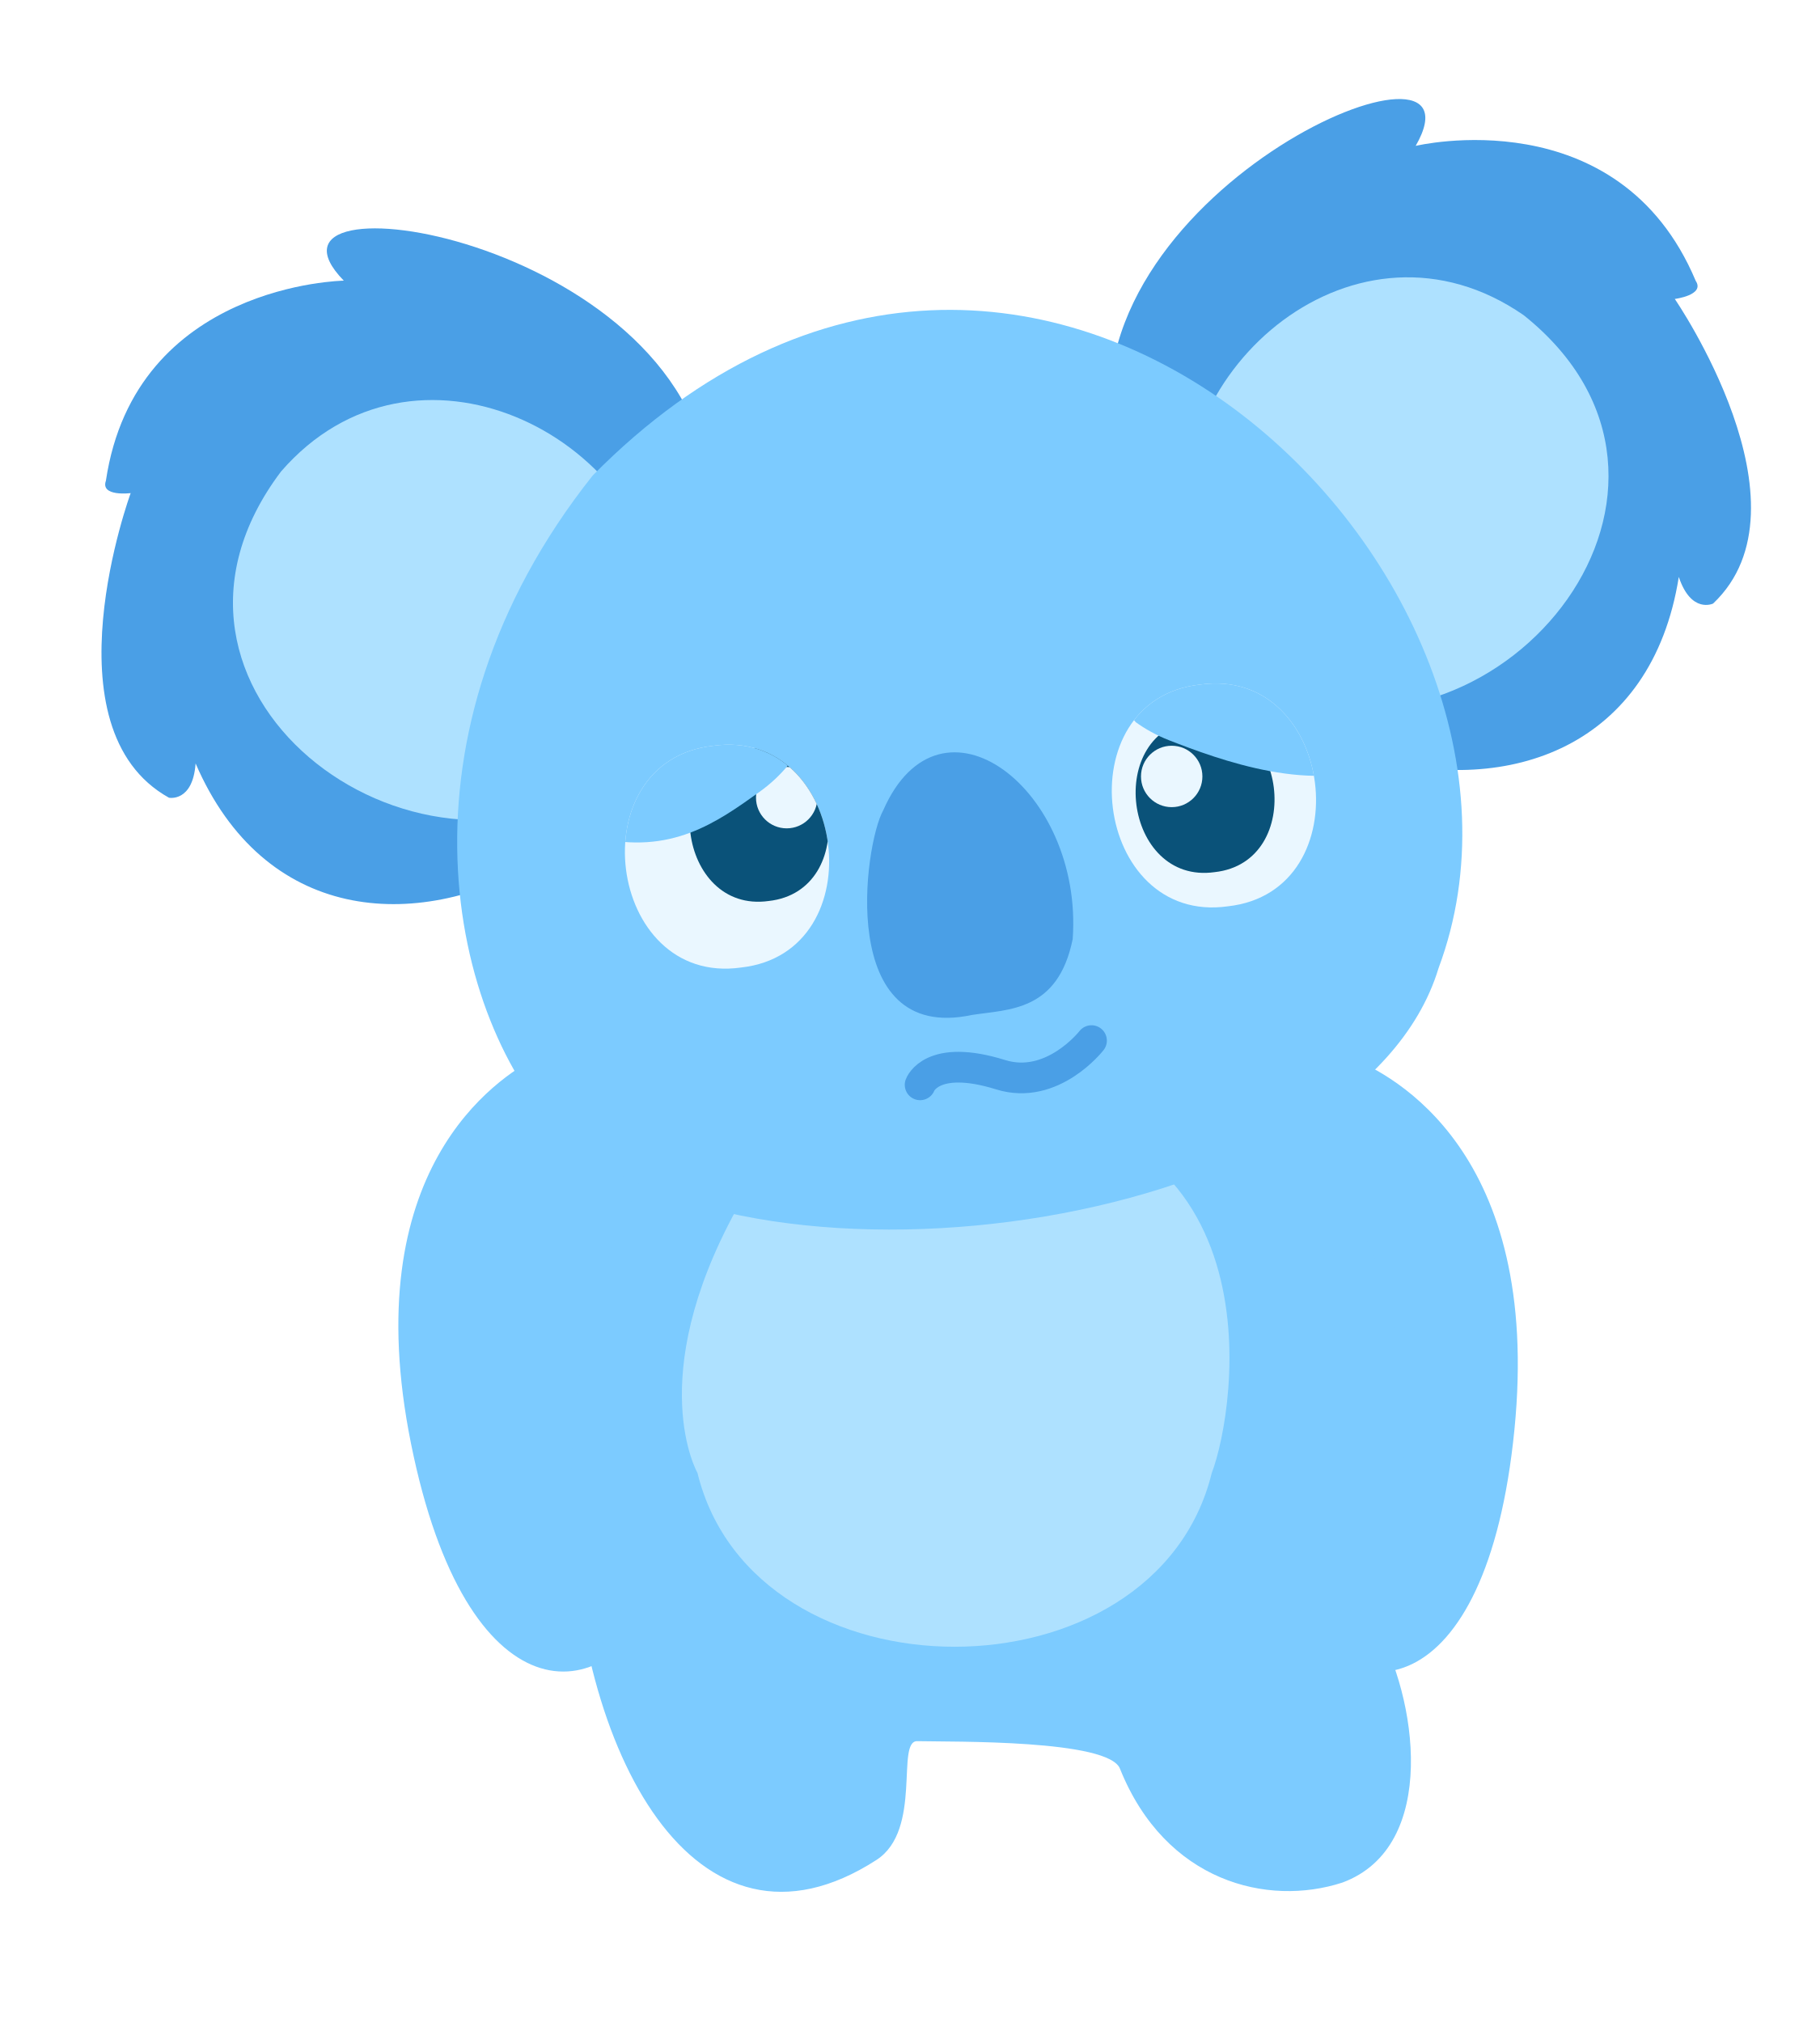
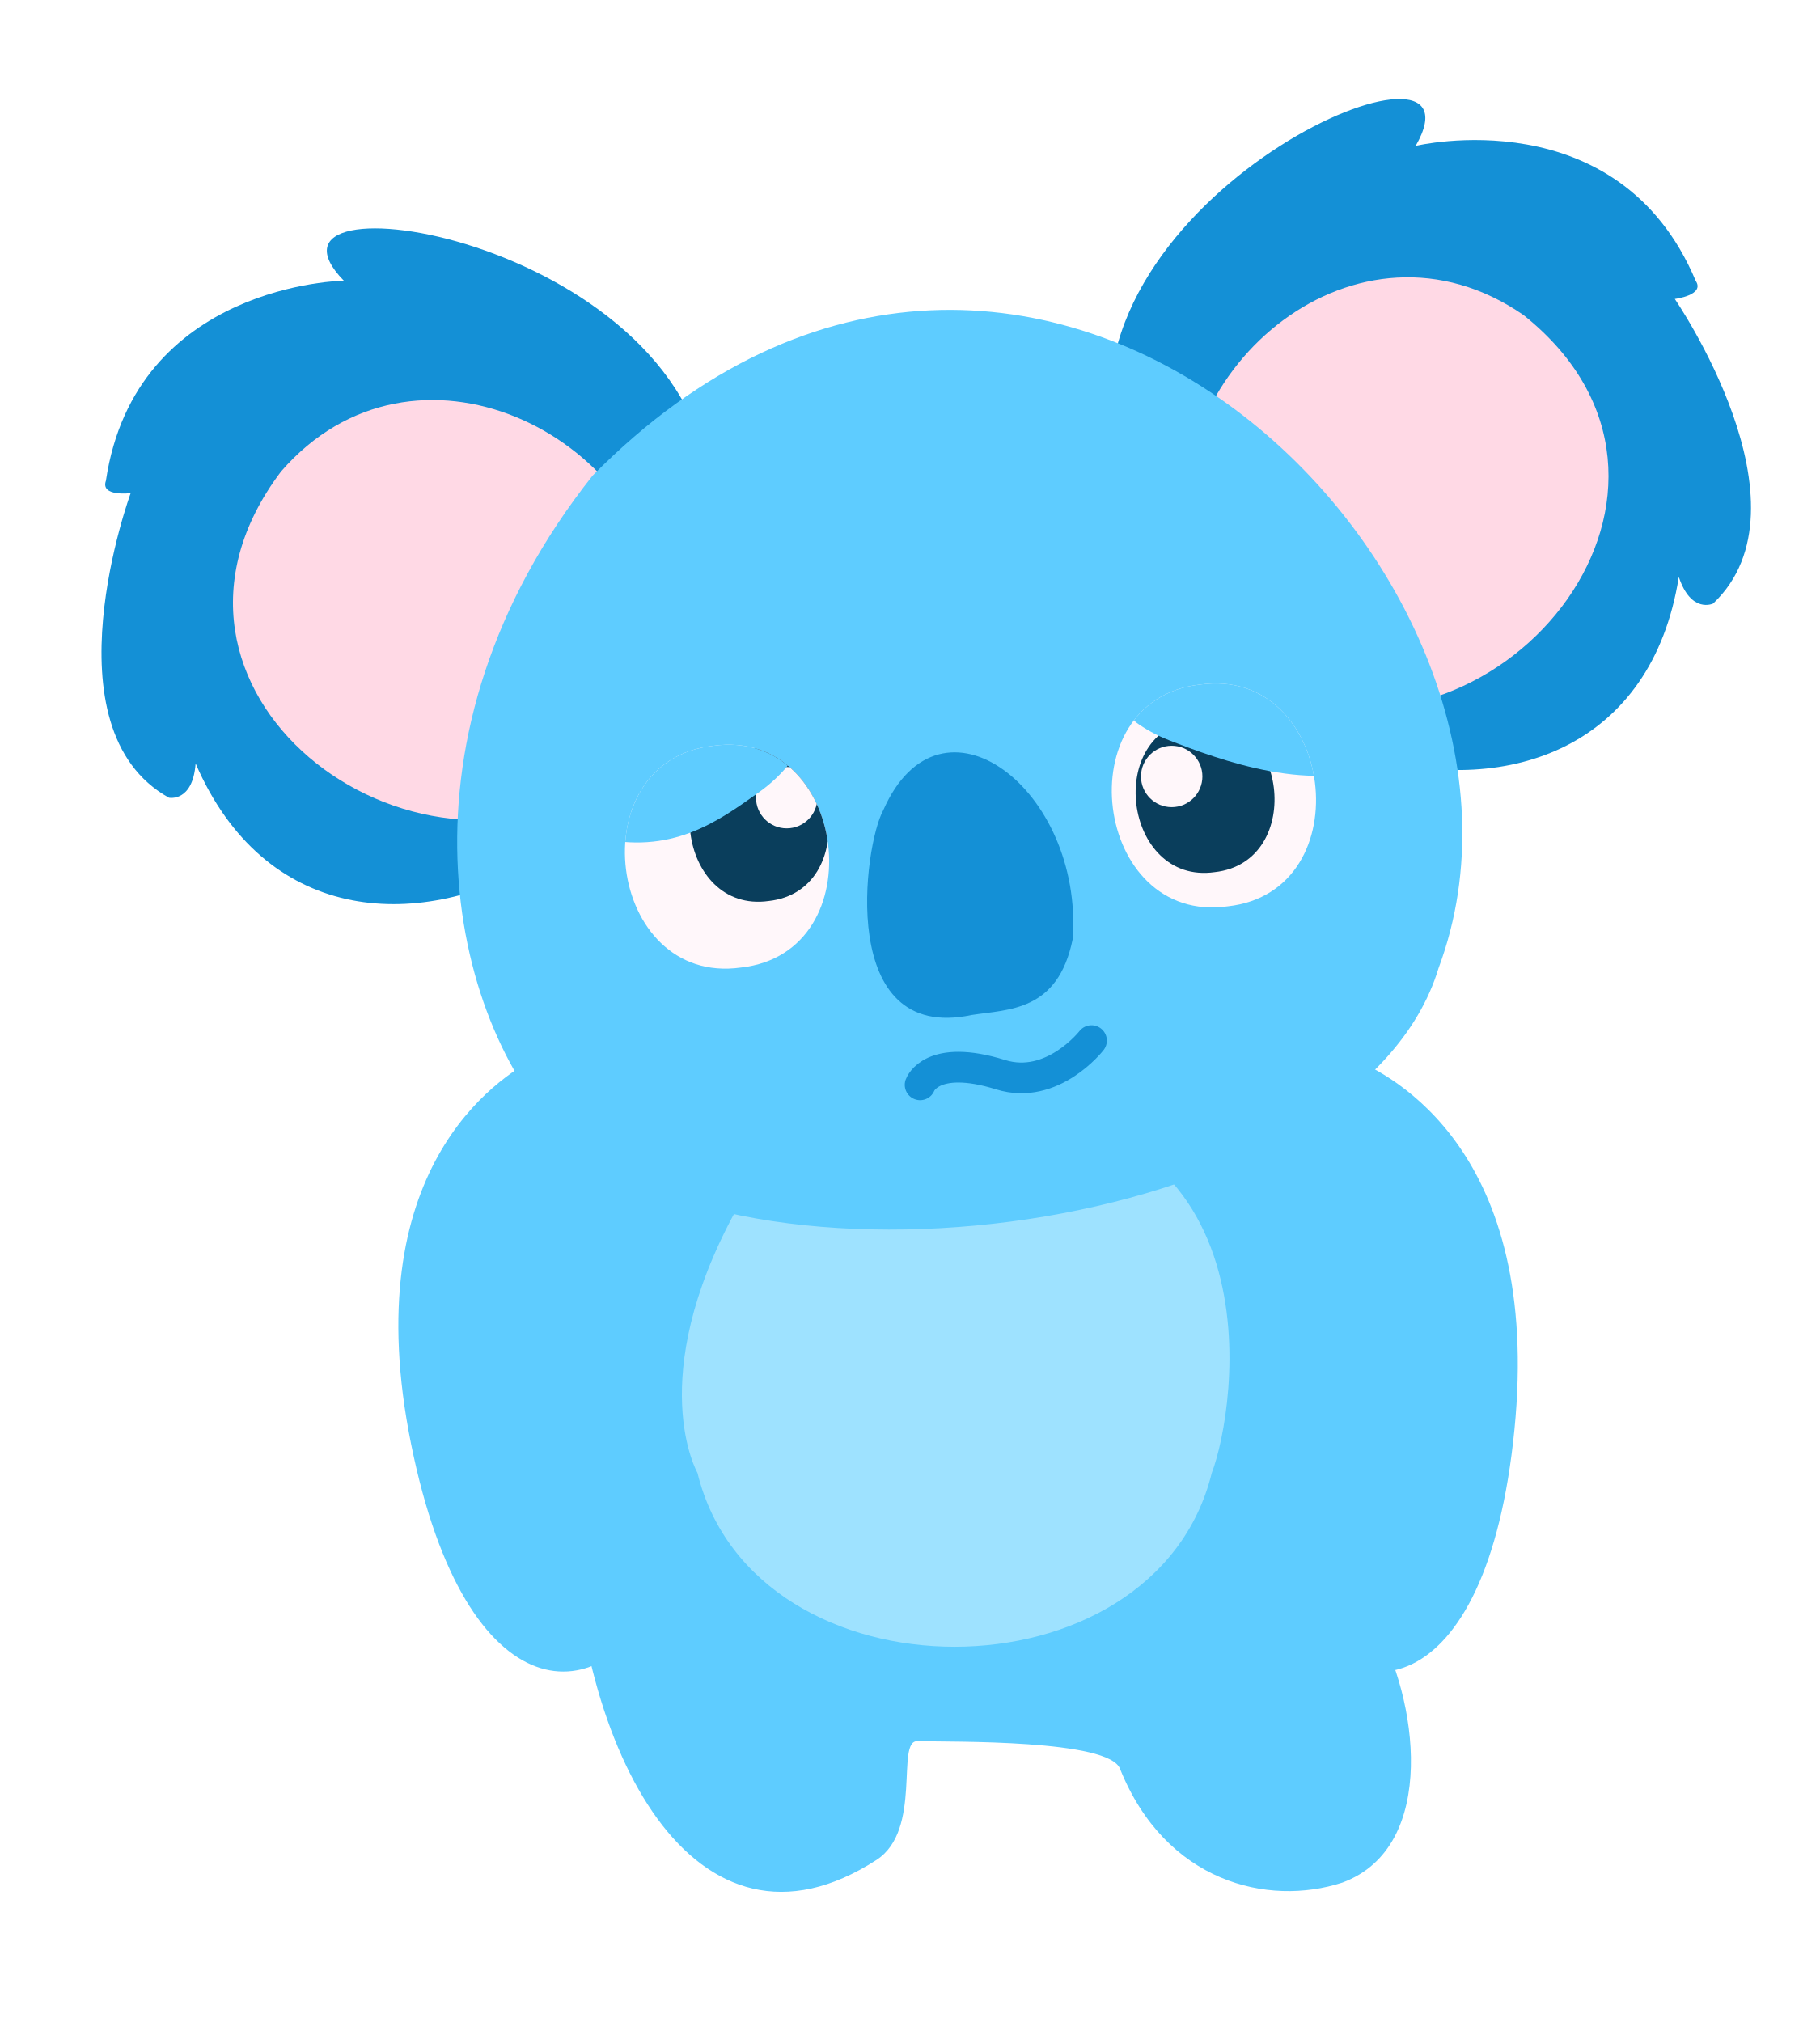
<svg xmlns="http://www.w3.org/2000/svg" id="koala_pose_confused" width="1080" height="1200" viewBox="0 0 1080 1200">
  <defs>
    <clipPath id="clippath">
      <path id="mask_R" d="M439.7,574.2c-79.79,11.25-96.64-122.74-16.55-131.59,79.79-11.25,96.64,122.74,16.55,131.59Z" fill="none" />
    </clipPath>
    <clipPath id="clippath-1">
      <path id="mask_L" d="M728.62,537.87c80.09-8.86,63.24-142.84-16.55-131.59-80.09,8.86-63.24,142.84,16.55,131.59Z" fill="none" />
    </clipPath>
  </defs>
  <g id="body_group">
-     <path id="arm_R" d="M318.86,627.35c-24.27,12.56-107.75,66.99-74.94,229.52,32.81,162.53,115.23,160.92,148.84,87.11,33.61-73.81-13.22-348.03-73.9-316.63Z" fill="#7ccbff" />
-     <path id="arm_L" d="M801.2,627.69c25.41,10.08,113.9,55.91,97.46,220.9-16.44,164.99-98.61,171.61-139.41,101.52-40.8-70.09-21.56-347.61,41.96-322.42Z" fill="#7ccbff" />
-     <path id="body" d="M568.25,601.85c-331.95-34.08-263.54,641.1-48.16,501.98,27.55-17.79,11.24-71.07,24.35-70.5,20.58.48,114.23-1.11,120.26,16.6,26.99,66.95,87.53,81.79,131.89,67.32,57.75-21.38,44.05-111.02,19.64-152.45,59.67-211.43-40.41-368.57-247.97-362.95Z" fill="#7ccbff" />
-     <path id="belly_patch" d="M719.08,874.12c-33.7,137.51-271.49,137.64-305.2,0,0,0-31.89-55.52,22.78-155.73,0,0,31.89-63.77,129.82-63.77,196.32-1.46,166.91,182.36,152.6,219.52Z" fill="#aee1ff" />
+     <path id="arm_R" d="M318.86,627.35c-24.27,12.56-107.75,66.99-74.94,229.52,32.81,162.53,115.23,160.92,148.84,87.11,33.61-73.81-13.22-348.03-73.9-316.63Z" fill="#5ECCFF" />
+     <path id="arm_L" d="M801.2,627.69c25.41,10.08,113.9,55.91,97.46,220.9-16.44,164.99-98.61,171.61-139.41,101.52-40.8-70.09-21.56-347.61,41.96-322.42Z" fill="#5ECCFF" />
+     <path id="body" d="M568.25,601.85c-331.95-34.08-263.54,641.1-48.16,501.98,27.55-17.79,11.24-71.07,24.35-70.5,20.58.48,114.23-1.11,120.26,16.6,26.99,66.95,87.53,81.79,131.89,67.32,57.75-21.38,44.05-111.02,19.64-152.45,59.67-211.43-40.41-368.57-247.97-362.95Z" fill="#5ECCFF" />
+     <path id="belly_patch" d="M719.08,874.12c-33.7,137.51-271.49,137.64-305.2,0,0,0-31.89-55.52,22.78-155.73,0,0,31.89-63.77,129.82-63.77,196.32-1.46,166.91,182.36,152.6,219.52Z" fill="#9EE2FF" />
  </g>
  <g id="head_group">
    <g id="ears">
      <g id="ear_base_R">
-         <path id="ear_R" d="M421.02,286.19c-16.8-146.41-281.32-185.72-217.02-119.63,0,0-123.73,1.79-141.16,118.76-3.38,9.61,14.7,7.33,14.7,7.33,0,0-51.31,139.59,22.73,180.78,0,0,14.13,2.81,15.8-20.35,81.47,188.55,357.26,25.02,304.95-166.89Z" fill="#4a9fe6" />
-         <path id="ear_light_R" d="M362.21,463.15c-118.92,78.64-292.89-54.15-195.45-183.32,78.75-90.81,216.66-22.76,226.97,81.15,4.68,39.45,1.02,83.12-31.51,102.18Z" fill="#aee1ff" />
+         <path id="ear_R" d="M421.02,286.19c-16.8-146.41-281.32-185.72-217.02-119.63,0,0-123.73,1.79-141.16,118.76-3.38,9.61,14.7,7.33,14.7,7.33,0,0-51.31,139.59,22.73,180.78,0,0,14.13,2.81,15.8-20.35,81.47,188.55,357.26,25.02,304.95-166.89Z" fill="#1490D6" />
+         <path id="ear_light_R" d="M362.21,463.15c-118.92,78.64-292.89-54.15-195.45-183.32,78.75-90.81,216.66-22.76,226.97,81.15,4.68,39.45,1.02,83.12-31.51,102.18Z" fill="#FFD9E5" />
      </g>
      <g id="ear_base_L">
-         <path id="ear_L" d="M659.44,256.21c-19.97-146.01,226.58-249.59,180.64-169.64,0,0,120.32-28.9,166.17,80.11,5.66,8.47-12.42,10.74-12.42,10.74,0,0,84.28,122.54,22.73,180.78,0,0-12.99,6.22-20.35-15.8-32.25,202.85-339.94,112.7-336.77-86.19Z" fill="#4a9fe6" />
-         <path id="ear_light_L" d="M760.23,413.1c134.69,46.75,270.36-124.98,143.98-226.01-98.79-68.48-215.55,31.59-199.81,134.81,5.23,39.38,19.59,80.78,55.83,91.19Z" fill="#aee1ff" />
+         <path id="ear_L" d="M659.44,256.21c-19.97-146.01,226.58-249.59,180.64-169.64,0,0,120.32-28.9,166.17,80.11,5.66,8.47-12.42,10.74-12.42,10.74,0,0,84.28,122.54,22.73,180.78,0,0-12.99,6.22-20.35-15.8-32.25,202.85-339.94,112.7-336.77-86.19Z" fill="#1490D6" />
+         <path id="ear_light_L" d="M760.23,413.1c134.69,46.75,270.36-124.98,143.98-226.01-98.79-68.48-215.55,31.59-199.81,134.81,5.23,39.38,19.59,80.78,55.83,91.19Z" fill="#FFD9E5" />
      </g>
    </g>
-     <path id="head" d="M853.67,574.5c-47.14,155.89-402.44,203.79-519.11,100.27-69.24-70.22-104.75-238.96,17.12-392.54,260.03-263.56,588.3,60.86,501.99,292.27Z" fill="#7ccbff" />
+     <path id="head" d="M853.67,574.5c-47.14,155.89-402.44,203.79-519.11,100.27-69.24-70.22-104.75-238.96,17.12-392.54,260.03-263.56,588.3,60.86,501.99,292.27Z" fill="#5ECCFF" />
    <g id="face">
-       <path id="nose" d="M636.55,557.29c-8.76,43.19-38.08,41.65-59.92,45.08-80.36,17.1-63.82-101.22-52.53-121.45,33.96-77.41,118.77-12.25,112.45,76.37Z" fill="#4a9fe6" />
-       <path id="mouth" d="M546,643.82s6.72-18.82,47.78-6.01c30.75,9.6,53.93-20.24,53.93-20.24" fill="none" stroke="#4a9fe6" stroke-linecap="round" stroke-miterlimit="10" stroke-width="18.22" />
+       <path id="nose" d="M636.55,557.29c-8.76,43.19-38.08,41.65-59.92,45.08-80.36,17.1-63.82-101.22-52.53-121.45,33.96-77.41,118.77-12.25,112.45,76.37Z" fill="#1490D6" />
+       <path id="mouth" d="M546,643.82s6.72-18.82,47.78-6.01c30.75,9.6,53.93-20.24,53.93-20.24" fill="none" stroke="#1490D6" stroke-linecap="round" stroke-miterlimit="10" stroke-width="18.22" />
      <g id="open_eyes">
        <g id="R">
          <g clip-path="url(#clippath)">
            <g id="eye_R">
-               <path id="white_R" d="M439.7,574.2c-79.79,11.25-96.64-122.74-16.55-131.59,79.79-11.25,96.64,122.74,16.55,131.59Z" fill="#eaf7ff" />
-               <path id="iris_R" d="M456.18,534.71c-54.25,7.66-65.83-84.38-11.37-90.39,54.25-7.66,65.82,84.38,11.37,90.39Z" fill="#0a5279" />
-               <circle id="light_R" cx="466.83" cy="473.38" r="18.22" fill="#eaf7ff" />
+               <path id="white_R" d="M439.7,574.2c-79.79,11.25-96.64-122.74-16.55-131.59,79.79-11.25,96.64,122.74,16.55,131.59Z" fill="#FFF7FA" />
+               <path id="iris_R" d="M456.18,534.71c-54.25,7.66-65.83-84.38-11.37-90.39,54.25-7.66,65.82,84.38,11.37,90.39Z" fill="#0A3E5C" />
+               <circle id="light_R" cx="466.83" cy="473.38" r="18.22" fill="#FFF7FA" />
            </g>
-             <path id="eyebrow_R" d="M452.69,416.58c18.66,6.96,24.22,20.48,14.56,38.06-4.29,5.13-9.71,10.41-16.52,15.28-25.29,18.09-52.45,37.66-96.86,27.09-38.34-9.12,34.39-89,98.82-80.42Z" fill="#7ccbff" />
+             <path id="eyebrow_R" d="M452.69,416.58c18.66,6.96,24.22,20.48,14.56,38.06-4.29,5.13-9.71,10.41-16.52,15.28-25.29,18.09-52.45,37.66-96.86,27.09-38.34-9.12,34.39-89,98.82-80.42Z" fill="#5ECCFF" />
          </g>
        </g>
        <g id="L">
          <g clip-path="url(#clippath-1)">
            <g id="eye_L">
-               <path id="white_L" d="M728.62,537.87c80.09-8.86,63.24-142.84-16.55-131.59-80.09,8.86-63.24,142.84,16.55,131.59Z" fill="#eaf7ff" />
-               <path id="iris_L" d="M720.79,517.59c54.46-6.01,42.88-98.05-11.37-90.39-54.46,6.01-42.88,98.05,11.37,90.39Z" fill="#0a5279" />
-               <circle id="light_L" cx="695.29" cy="460.8" r="18.22" fill="#eaf7ff" />
+               <path id="white_L" d="M728.62,537.87c80.09-8.86,63.24-142.84-16.55-131.59-80.09,8.86-63.24,142.84,16.55,131.59Z" fill="#FFF7FA" />
+               <path id="iris_L" d="M720.79,517.59c54.46-6.01,42.88-98.05-11.37-90.39-54.46,6.01-42.88,98.05,11.37,90.39Z" fill="#0A3E5C" />
+               <circle id="light_L" cx="695.29" cy="460.8" r="18.22" fill="#FFF7FA" />
            </g>
-             <path id="eyebrow_L" d="M678.7,388.16c-16.35,11.37-18.4,25.84-4.68,40.48,5.43,3.9,11.99,7.68,19.79,10.71,28.99,11.26,87.83,33.48,128.24,12.25,34.88-18.33-83.04-87.69-143.34-63.43Z" fill="#7ccbff" />
+             <path id="eyebrow_L" d="M678.7,388.16c-16.35,11.37-18.4,25.84-4.68,40.48,5.43,3.9,11.99,7.68,19.79,10.71,28.99,11.26,87.83,33.48,128.24,12.25,34.88-18.33-83.04-87.69-143.34-63.43Z" fill="#5ECCFF" />
          </g>
        </g>
      </g>
    </g>
  </g>
</svg>
